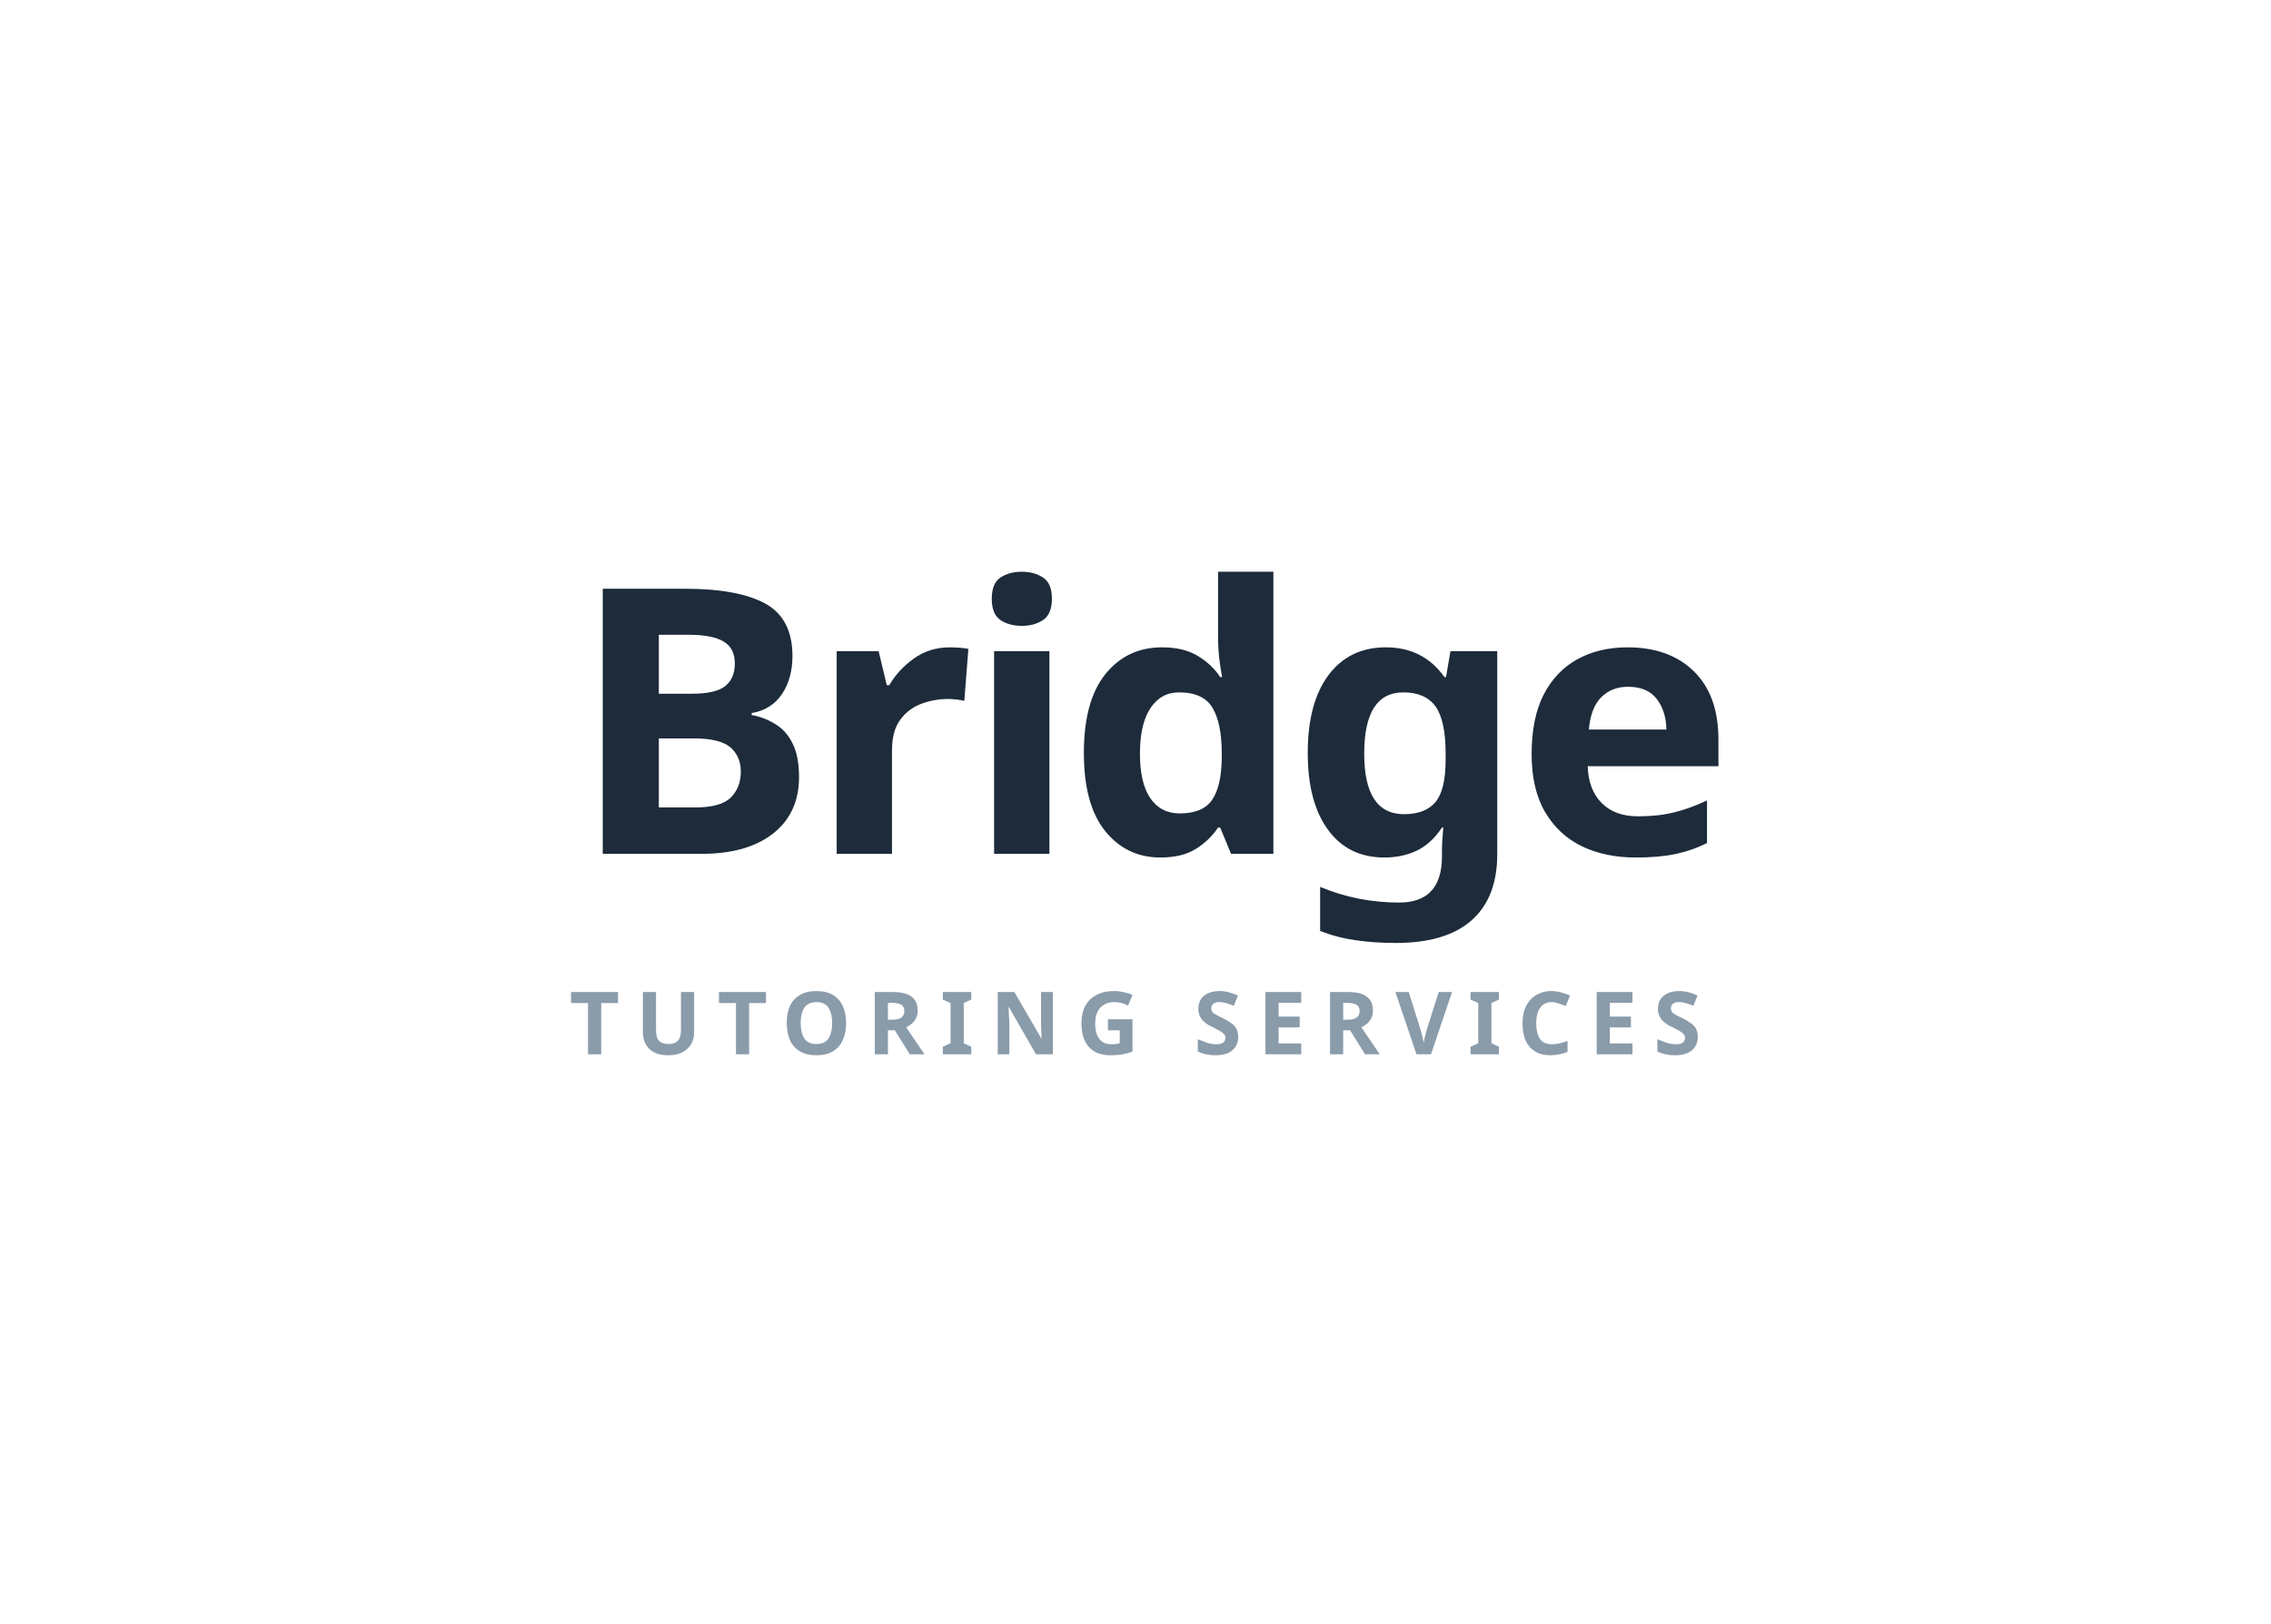
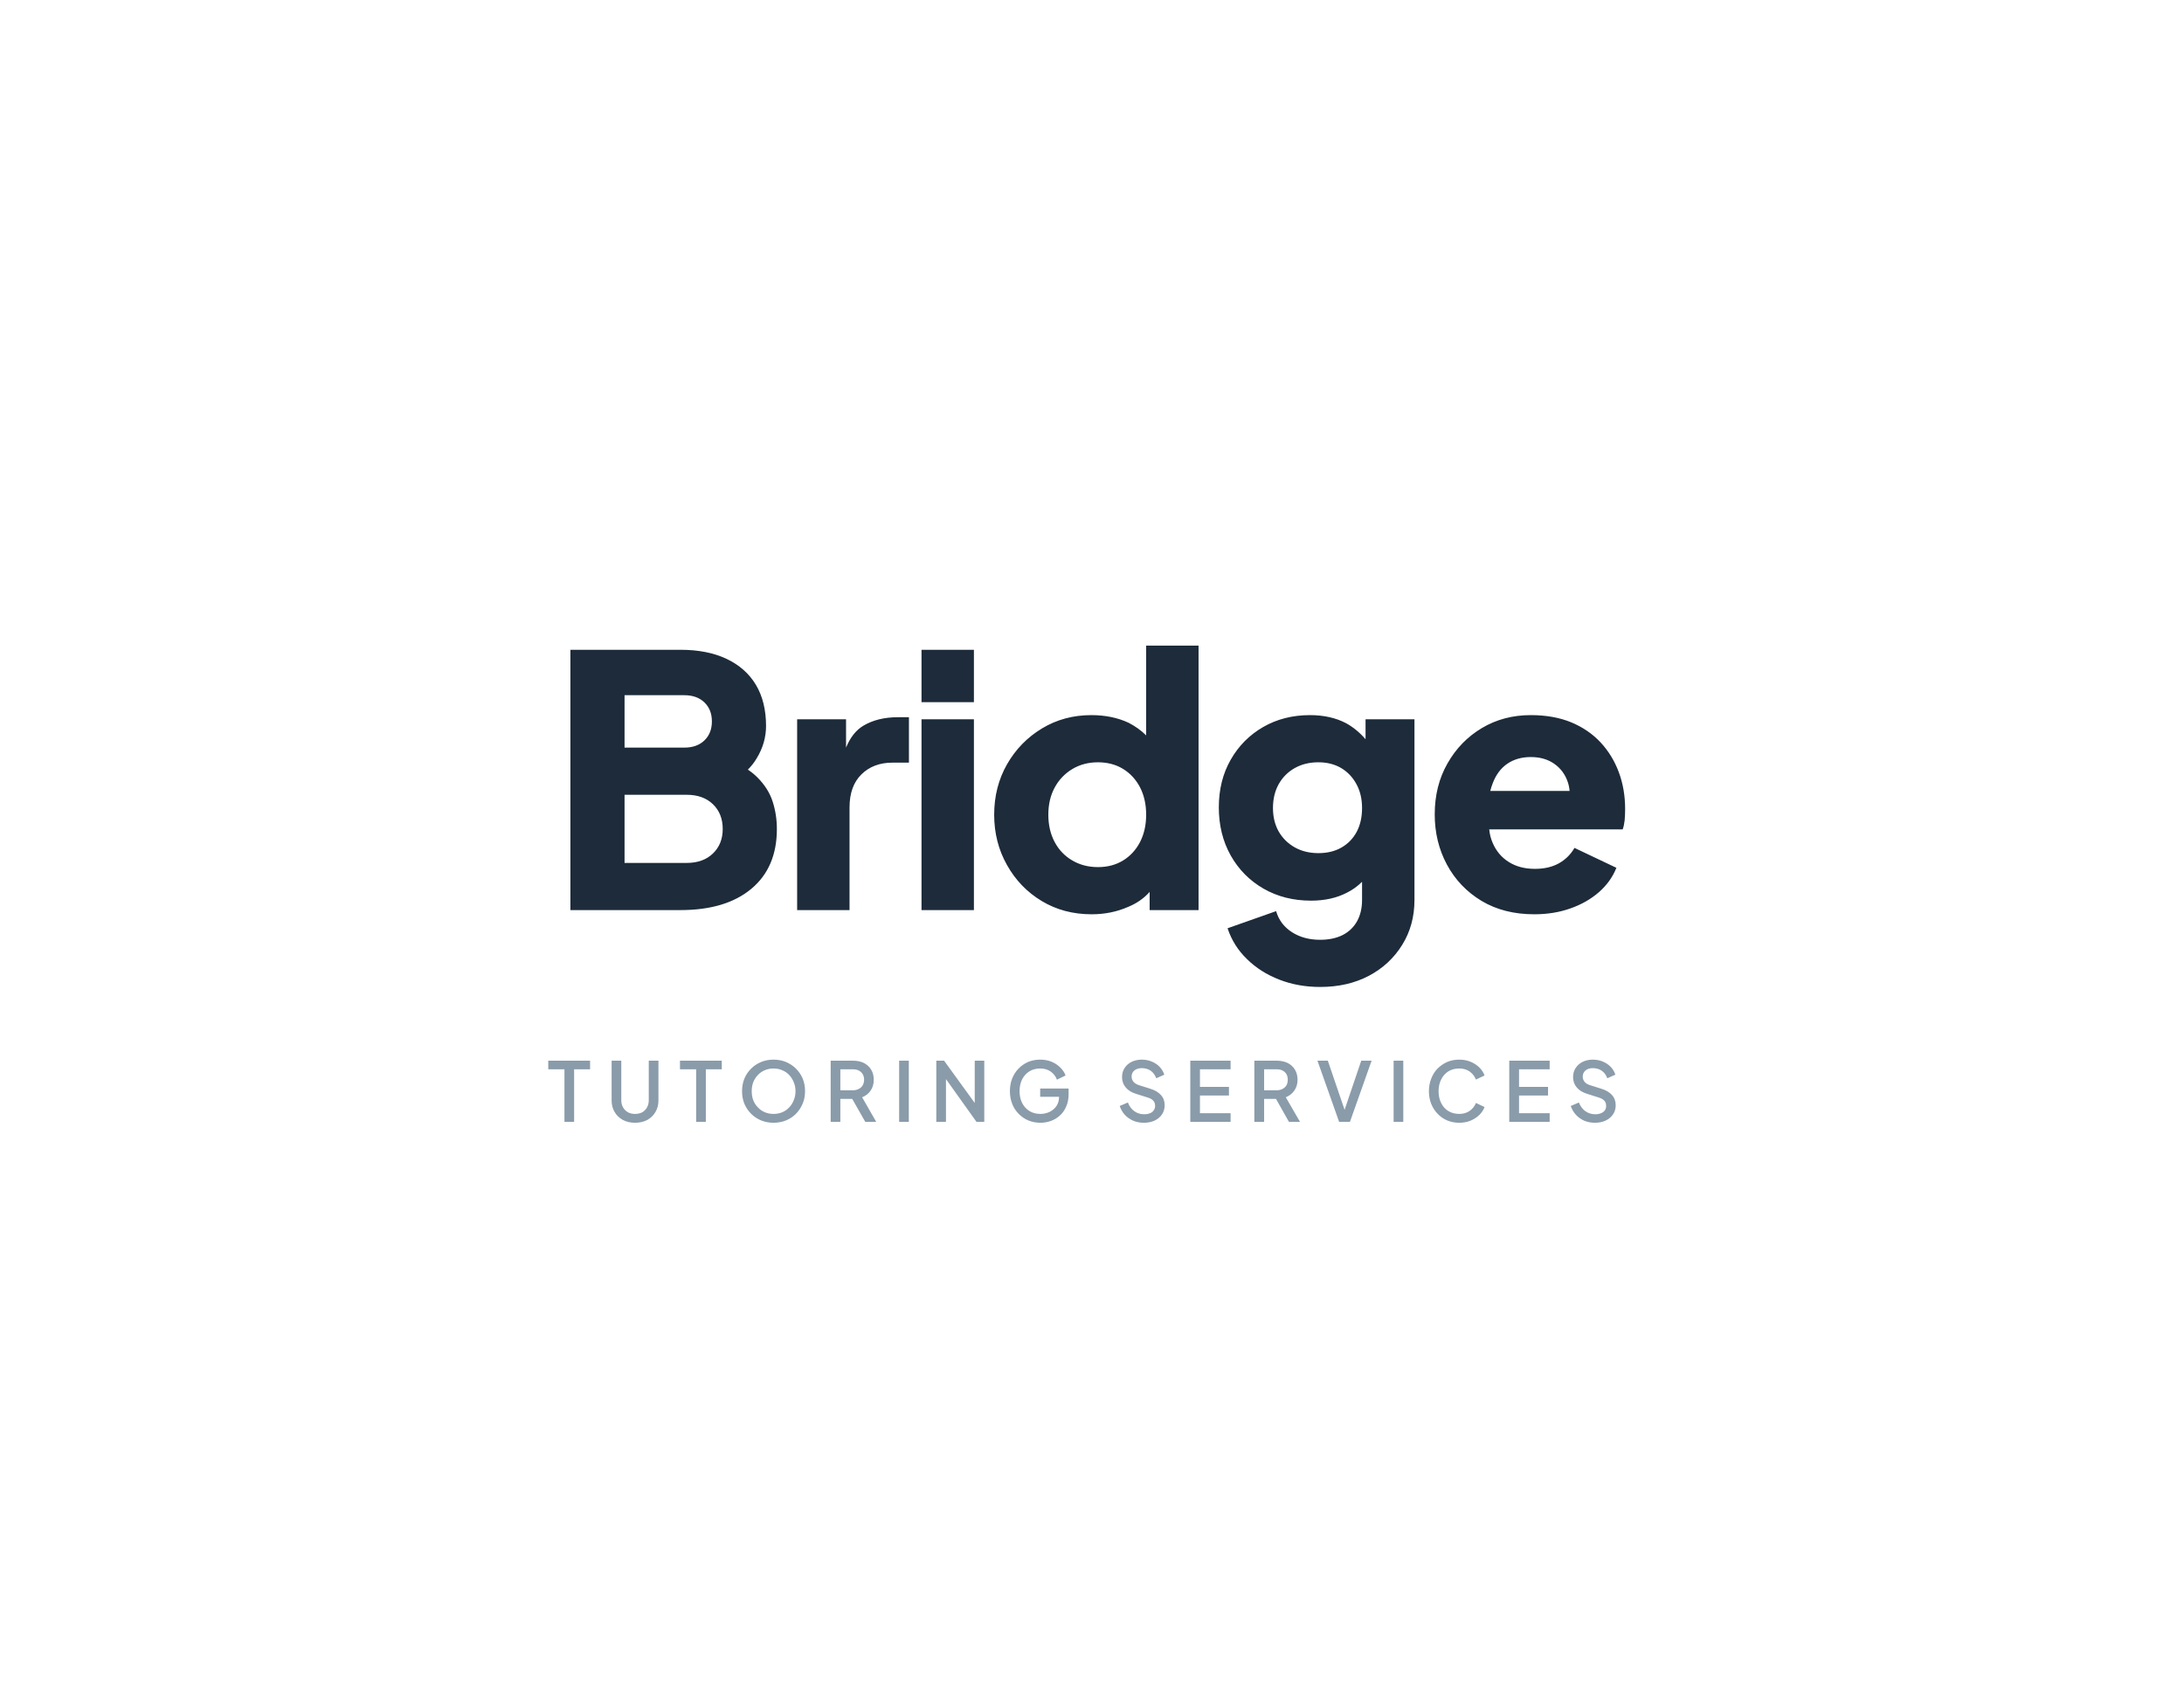
- <svg xmlns="http://www.w3.org/2000/svg" width="183.50" height="131.20" viewBox="0 0 183.50 131.20">
-   <defs />
-   <g transform="translate(46,46)">
-     <text x="0.00" y="23.00" font-family="PJS" font-weight="800" font-size="30.00" letter-spacing="-0.90" fill="#1d2b3a" xml:space="preserve">Bridge</text>
-     <text x="0.00" y="39.20" font-family="PJS" font-weight="600" font-size="7.05" letter-spacing="1.27" fill="#8a9baa" xml:space="preserve">TUTORING SERVICES</text>
+ <svg xmlns="http://www.w3.org/2000/svg" width="187.54" height="144.88" viewBox="0 0 187.54 144.88">
+   <g transform="translate(47,47)">
+     <path transform="translate(0.00,31.14)" d="M11.43 0L1.98 0L1.98-22.35L11.43-22.35Q13.74-22.35 15.39-21.57Q17.04-20.79 17.91-19.34Q18.78-17.88 18.78-15.81L18.78-15.81Q18.78-14.34 17.97-13.02L17.97-13.02Q17.67-12.51 17.22-12.06L17.22-12.06Q17.67-11.76 18.03-11.40L18.03-11.40Q18.99-10.44 19.35-9.31Q19.71-8.19 19.71-6.96L19.71-6.96Q19.71-3.66 17.52-1.83Q15.33 0 11.43 0L11.43 0ZM6.63-9.90L6.63-4.05L11.97-4.05Q13.38-4.05 14.22-4.86Q15.06-5.67 15.06-6.96L15.06-6.96Q15.06-8.28 14.22-9.09Q13.38-9.90 11.97-9.90L11.97-9.90L6.63-9.90ZM6.63-18.45L6.63-13.95L11.76-13.95Q12.84-13.95 13.48-14.56Q14.13-15.18 14.13-16.20Q14.13-17.22 13.48-17.84Q12.84-18.45 11.76-18.45L11.76-18.45L6.63-18.45Z M25.95 0L21.45 0L21.45-16.38L25.65-16.38L25.65-13.95Q26.19-15.27 27.15-15.84L27.15-15.84Q28.38-16.56 30.09-16.56L30.09-16.56L31.05-16.56L31.05-12.66L29.64-12.66Q27.99-12.66 26.97-11.65Q25.95-10.65 25.95-8.82L25.95-8.82L25.95 0Z M36.63 0L32.13 0L32.13-16.38L36.63-16.38L36.63 0ZM36.63-17.85L32.13-17.85L32.13-22.35L36.63-22.35L36.63-17.85Z M46.74 0.36L46.74 0.36Q44.34 0.36 42.45-0.78Q40.56-1.92 39.47-3.87Q38.37-5.82 38.37-8.19L38.37-8.19Q38.37-10.59 39.48-12.53Q40.59-14.46 42.48-15.60Q44.37-16.74 46.71-16.74L46.71-16.74Q48.51-16.74 49.92-16.08L49.92-16.08Q50.79-15.63 51.42-15L51.42-15L51.42-22.71L55.92-22.71L55.92 0L51.72 0L51.72-1.56Q50.97-0.72 49.86-0.27L49.86-0.27Q48.42 0.36 46.74 0.36ZM47.28-3.69Q48.51-3.69 49.44-4.26Q50.37-4.83 50.90-5.85Q51.42-6.87 51.42-8.19Q51.42-9.51 50.90-10.53Q50.37-11.55 49.44-12.12Q48.51-12.69 47.28-12.69Q46.05-12.69 45.08-12.11Q44.10-11.52 43.56-10.51Q43.02-9.51 43.02-8.19Q43.02-6.87 43.56-5.85Q44.10-4.83 45.08-4.26Q46.05-3.69 47.28-3.69Z M66.36 6.60L66.36 6.60Q64.47 6.60 62.85 5.97Q61.23 5.34 60.08 4.21Q58.92 3.09 58.41 1.56L58.41 1.56L62.58 0.09Q62.91 1.23 63.93 1.89Q64.95 2.55 66.36 2.55L66.36 2.55Q67.47 2.55 68.28 2.15Q69.09 1.74 69.53 0.96Q69.96 0.18 69.96-0.87L69.96-0.87L69.96-2.43Q69.39-1.86 68.67-1.50L68.67-1.50Q67.35-0.81 65.58-0.81L65.58-0.81Q63.30-0.81 61.50-1.84Q59.70-2.88 58.68-4.69Q57.66-6.51 57.66-8.82Q57.66-11.13 58.68-12.91Q59.70-14.70 61.47-15.72Q63.24-16.74 65.49-16.74L65.49-16.74Q67.26-16.74 68.58-16.05L68.58-16.05Q69.51-15.54 70.26-14.67L70.26-14.67L70.26-16.38L74.46-16.38L74.46-0.87Q74.46 1.29 73.41 2.98Q72.36 4.68 70.55 5.64Q68.73 6.60 66.36 6.60ZM66.21-4.89L66.21-4.89Q67.35-4.89 68.19-5.37Q69.03-5.85 69.50-6.72Q69.96-7.59 69.96-8.76Q69.96-9.93 69.48-10.81Q69-11.70 68.16-12.20Q67.32-12.69 66.21-12.69L66.21-12.69Q65.07-12.69 64.19-12.20Q63.30-11.70 62.80-10.81Q62.31-9.93 62.31-8.76L62.31-8.76Q62.31-7.62 62.80-6.75Q63.30-5.88 64.19-5.38Q65.07-4.89 66.21-4.89Z M84.75 0.36L84.75 0.36Q82.14 0.36 80.22-0.79Q78.30-1.95 77.25-3.90Q76.20-5.85 76.20-8.22L76.20-8.22Q76.20-10.68 77.30-12.60Q78.39-14.52 80.25-15.63Q82.11-16.74 84.45-16.74L84.45-16.74Q86.40-16.74 87.90-16.13Q89.40-15.51 90.44-14.40Q91.47-13.29 92.01-11.83Q92.55-10.38 92.55-8.67L92.55-8.67Q92.55-8.19 92.51-7.72Q92.46-7.26 92.34-6.93L92.34-6.93L80.88-6.93Q80.94-6.30 81.18-5.76L81.18-5.76Q81.63-4.71 82.56-4.13Q83.49-3.54 84.81-3.54L84.81-3.54Q86.01-3.54 86.87-4.02Q87.72-4.50 88.20-5.34L88.20-5.34L91.80-3.63Q91.32-2.43 90.29-1.53Q89.25-0.63 87.84-0.14Q86.43 0.36 84.75 0.36ZM80.97-10.23L80.97-10.23L87.78-10.23Q87.75-10.62 87.63-10.98L87.63-10.98Q87.30-11.97 86.48-12.55Q85.65-13.14 84.45-13.14L84.45-13.14Q83.28-13.14 82.44-12.57Q81.60-12 81.18-10.89L81.18-10.89Q81.06-10.59 80.97-10.23Z" fill="#1d2b3a" />
+     <path transform="translate(0.00,49.32)" d="M2.30 0L1.47 0L1.47-4.51L0.08-4.51L0.08-5.25L3.67-5.25L3.67-4.51L2.30-4.51L2.30 0Z M7.53 0.08L7.53 0.08Q6.94 0.08 6.49-0.16Q6.03-0.41 5.78-0.84Q5.52-1.27 5.52-1.82L5.52-1.82L5.52-5.25L6.35-5.25L6.35-1.85Q6.35-1.51 6.50-1.24Q6.66-0.97 6.92-0.82Q7.18-0.68 7.53-0.68L7.53-0.68Q7.88-0.68 8.15-0.82Q8.41-0.97 8.56-1.24Q8.71-1.51 8.71-1.85L8.71-1.85L8.71-5.25L9.54-5.25L9.54-1.82Q9.54-1.27 9.28-0.84Q9.03-0.41 8.58-0.16Q8.12 0.08 7.53 0.08Z M13.61 0L12.78 0L12.78-4.51L11.39-4.51L11.39-5.25L14.98-5.25L14.98-4.51L13.61-4.51L13.61 0Z M19.42 0.08L19.42 0.08Q18.85 0.08 18.36-0.12Q17.87-0.32 17.50-0.69Q17.13-1.06 16.92-1.55Q16.72-2.04 16.72-2.63L16.72-2.63Q16.72-3.21 16.92-3.71Q17.13-4.21 17.50-4.57Q17.86-4.93 18.36-5.14Q18.85-5.34 19.42-5.34L19.42-5.34Q20.00-5.34 20.49-5.14Q20.98-4.93 21.35-4.57Q21.72-4.20 21.93-3.71Q22.13-3.21 22.13-2.63L22.13-2.63Q22.13-2.04 21.92-1.55Q21.71-1.06 21.35-0.69Q20.98-0.32 20.49-0.12Q19.99 0.08 19.42 0.08ZM19.42-0.68L19.42-0.68Q19.83-0.68 20.17-0.82Q20.52-0.97 20.77-1.24Q21.02-1.50 21.16-1.86Q21.31-2.21 21.31-2.63L21.31-2.63Q21.31-3.05 21.16-3.40Q21.02-3.75 20.77-4.02Q20.52-4.29 20.17-4.43Q19.83-4.58 19.42-4.58L19.42-4.58Q19.01-4.58 18.67-4.43Q18.33-4.29 18.08-4.02Q17.82-3.75 17.68-3.40Q17.55-3.05 17.55-2.63L17.55-2.63Q17.55-2.21 17.68-1.86Q17.82-1.50 18.08-1.24Q18.33-0.97 18.68-0.82Q19.02-0.68 19.42-0.68Z M25.16 0L24.33 0L24.33-5.25L26.24-5.25Q26.77-5.25 27.17-5.06Q27.57-4.86 27.80-4.49Q28.03-4.12 28.03-3.61L28.03-3.61Q28.03-3.07 27.76-2.68Q27.49-2.29 27.03-2.11L27.03-2.11L28.24 0L27.30 0L26.18-1.97L25.16-1.97L25.16 0ZM25.16-4.51L25.16-2.71L26.25-2.71Q26.54-2.71 26.75-2.83Q26.97-2.94 27.08-3.14Q27.20-3.34 27.20-3.62Q27.20-3.89 27.08-4.09Q26.97-4.29 26.75-4.40Q26.54-4.51 26.25-4.51L26.25-4.51L25.16-4.51Z M31.04 0L30.21 0L30.21-5.25L31.04-5.25L31.04 0Z M34.23 0L33.40 0L33.40-5.25L34.07-5.25L36.70-1.62L36.70-5.25L37.52-5.25L37.52 0L36.85 0L34.23-3.67L34.23 0Z M42.34 0.08L42.34 0.08Q41.78 0.08 41.30-0.12Q40.83-0.32 40.47-0.69Q40.11-1.05 39.92-1.54Q39.72-2.04 39.72-2.63L39.72-2.63Q39.72-3.21 39.91-3.71Q40.11-4.21 40.46-4.57Q40.81-4.93 41.28-5.14Q41.76-5.34 42.32-5.34L42.32-5.34Q42.88-5.34 43.32-5.15Q43.76-4.96 44.06-4.65Q44.37-4.34 44.50-3.98L44.50-3.98L43.76-3.62Q43.60-4.05 43.22-4.32Q42.85-4.58 42.32-4.58L42.32-4.58Q41.80-4.58 41.40-4.34Q41.00-4.09 40.77-3.65Q40.55-3.21 40.55-2.63Q40.55-2.04 40.78-1.60Q41.01-1.16 41.41-0.92Q41.81-0.68 42.34-0.68L42.34-0.68Q42.77-0.68 43.14-0.86Q43.50-1.04 43.72-1.36Q43.94-1.69 43.94-2.13L43.94-2.13L43.94-2.15L42.32-2.15L42.32-2.86L44.76-2.86L44.76-2.36Q44.76-1.78 44.56-1.33Q44.37-0.87 44.03-0.56Q43.69-0.24 43.25-0.08Q42.81 0.08 42.34 0.08Z  M51.22 0.08L51.22 0.08Q50.72 0.08 50.30-0.10Q49.88-0.29 49.58-0.61Q49.29-0.94 49.15-1.36L49.15-1.36L49.85-1.66Q50.04-1.17 50.41-0.91Q50.77-0.65 51.25-0.65L51.25-0.65Q51.54-0.65 51.75-0.74Q51.96-0.82 52.07-0.99Q52.19-1.15 52.19-1.36L52.19-1.36Q52.19-1.65 52.03-1.82Q51.87-1.99 51.55-2.09L51.55-2.09L50.56-2.40Q49.97-2.58 49.66-2.96Q49.35-3.33 49.35-3.84L49.35-3.84Q49.35-4.29 49.57-4.62Q49.79-4.96 50.17-5.15Q50.56-5.34 51.05-5.34L51.05-5.34Q51.52-5.34 51.91-5.17Q52.30-5.01 52.58-4.72Q52.85-4.43 52.98-4.05L52.98-4.05L52.29-3.74Q52.13-4.16 51.81-4.39Q51.48-4.61 51.05-4.61L51.05-4.61Q50.79-4.61 50.59-4.52Q50.39-4.43 50.28-4.27Q50.17-4.10 50.17-3.88L50.17-3.88Q50.17-3.63 50.34-3.43Q50.50-3.24 50.83-3.14L50.83-3.14L51.75-2.85Q52.37-2.66 52.69-2.30Q53.01-1.95 53.01-1.42L53.01-1.42Q53.01-0.98 52.78-0.64Q52.55-0.30 52.15-0.11Q51.75 0.08 51.22 0.08Z M58.67 0L55.21 0L55.21-5.25L58.67-5.25L58.67-4.51L56.04-4.51L56.04-3.00L58.53-3.00L58.53-2.26L56.04-2.26L56.04-0.74L58.67-0.74L58.67 0Z M61.55 0L60.71 0L60.71-5.25L62.63-5.25Q63.15-5.25 63.56-5.06Q63.96-4.86 64.19-4.49Q64.42-4.12 64.42-3.61L64.42-3.61Q64.42-3.07 64.14-2.68Q63.87-2.29 63.41-2.11L63.41-2.11L64.63 0L63.68 0L62.57-1.97L61.55-1.97L61.55 0ZM61.55-4.51L61.55-2.71L62.64-2.71Q62.93-2.71 63.14-2.83Q63.35-2.94 63.47-3.14Q63.58-3.34 63.58-3.62Q63.58-3.89 63.47-4.09Q63.35-4.29 63.14-4.40Q62.93-4.51 62.64-4.51L62.64-4.51L61.55-4.51Z M68.92 0L67.99 0L66.13-5.25L67.02-5.25L68.46-1.03L69.89-5.25L70.78-5.25L68.92 0Z M73.50 0L72.67 0L72.67-5.25L73.50-5.25L73.50 0Z M78.30 0.08L78.30 0.08Q77.75 0.08 77.27-0.12Q76.80-0.32 76.45-0.69Q76.10-1.05 75.90-1.54Q75.70-2.04 75.70-2.63L75.70-2.63Q75.70-3.21 75.90-3.71Q76.09-4.21 76.44-4.57Q76.80-4.93 77.27-5.14Q77.74-5.34 78.30-5.34L78.30-5.34Q78.86-5.34 79.30-5.15Q79.74-4.96 80.05-4.65Q80.35-4.34 80.48-3.98L80.48-3.98L79.74-3.63Q79.57-4.05 79.20-4.32Q78.83-4.58 78.30-4.58L78.30-4.58Q77.78-4.58 77.38-4.34Q76.98-4.09 76.76-3.65Q76.53-3.21 76.53-2.63L76.53-2.63Q76.53-2.04 76.76-1.60Q76.98-1.16 77.38-0.92Q77.78-0.68 78.30-0.68L78.30-0.68Q78.83-0.68 79.20-0.94Q79.57-1.20 79.74-1.62L79.74-1.62L80.48-1.27Q80.35-0.92 80.05-0.61Q79.74-0.30 79.30-0.11Q78.86 0.08 78.30 0.08Z M86.07 0L82.60 0L82.60-5.25L86.07-5.25L86.07-4.51L83.44-4.51L83.44-3.00L85.93-3.00L85.93-2.26L83.44-2.26L83.44-0.74L86.07-0.74L86.07 0Z M89.95 0.08L89.95 0.08Q89.46 0.08 89.03-0.10Q88.61-0.29 88.32-0.61Q88.02-0.94 87.88-1.36L87.88-1.36L88.58-1.66Q88.77-1.17 89.14-0.91Q89.51-0.65 89.99-0.65L89.99-0.65Q90.27-0.65 90.48-0.74Q90.69-0.82 90.81-0.99Q90.92-1.15 90.92-1.36L90.92-1.36Q90.92-1.65 90.76-1.82Q90.60-1.99 90.28-2.09L90.28-2.09L89.30-2.40Q88.70-2.58 88.39-2.96Q88.08-3.33 88.08-3.84L88.08-3.84Q88.08-4.29 88.30-4.62Q88.52-4.96 88.90-5.15Q89.29-5.34 89.78-5.34L89.78-5.34Q90.25-5.34 90.64-5.17Q91.03-5.01 91.31-4.72Q91.59-4.43 91.71-4.05L91.71-4.05L91.02-3.74Q90.87-4.16 90.54-4.39Q90.21-4.61 89.78-4.61L89.78-4.61Q89.52-4.61 89.32-4.52Q89.13-4.43 89.02-4.27Q88.91-4.10 88.91-3.88L88.91-3.88Q88.91-3.63 89.07-3.43Q89.23-3.24 89.56-3.14L89.56-3.14L90.48-2.85Q91.11-2.66 91.42-2.30Q91.74-1.95 91.74-1.42L91.74-1.42Q91.74-0.98 91.51-0.64Q91.28-0.30 90.88-0.11Q90.48 0.08 89.95 0.08Z" fill="#8a9baa" />
  </g>
</svg>
